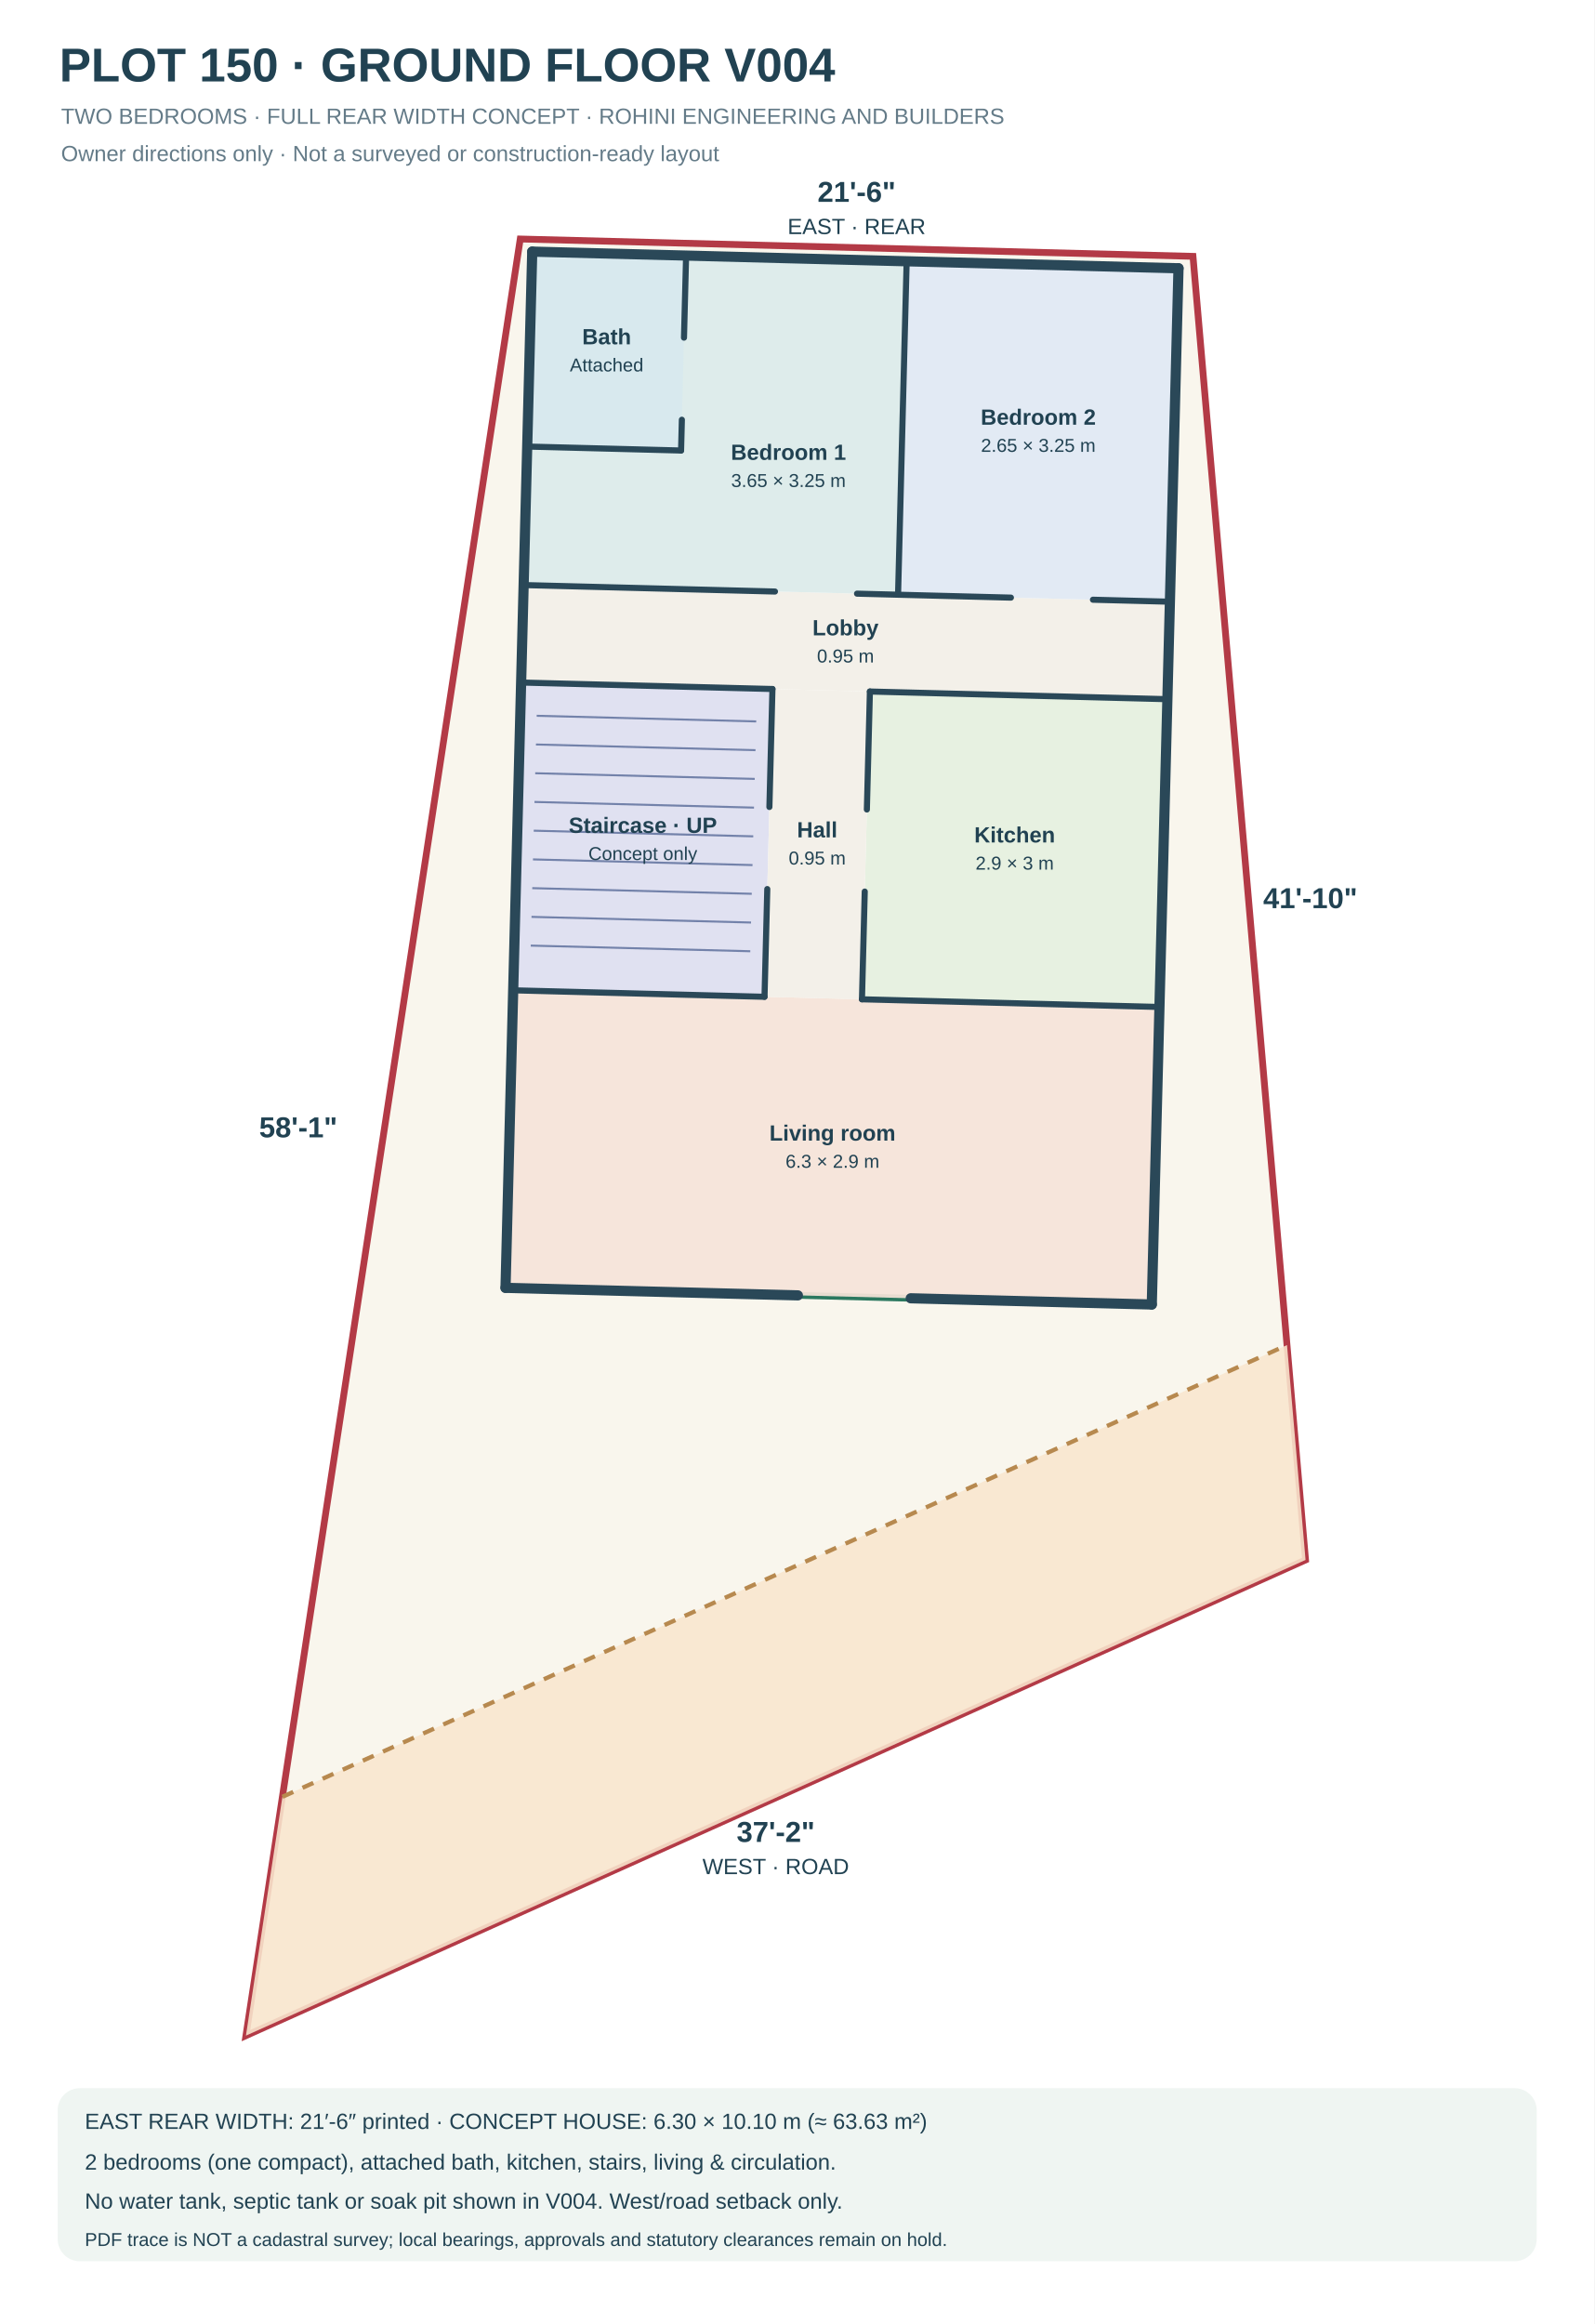
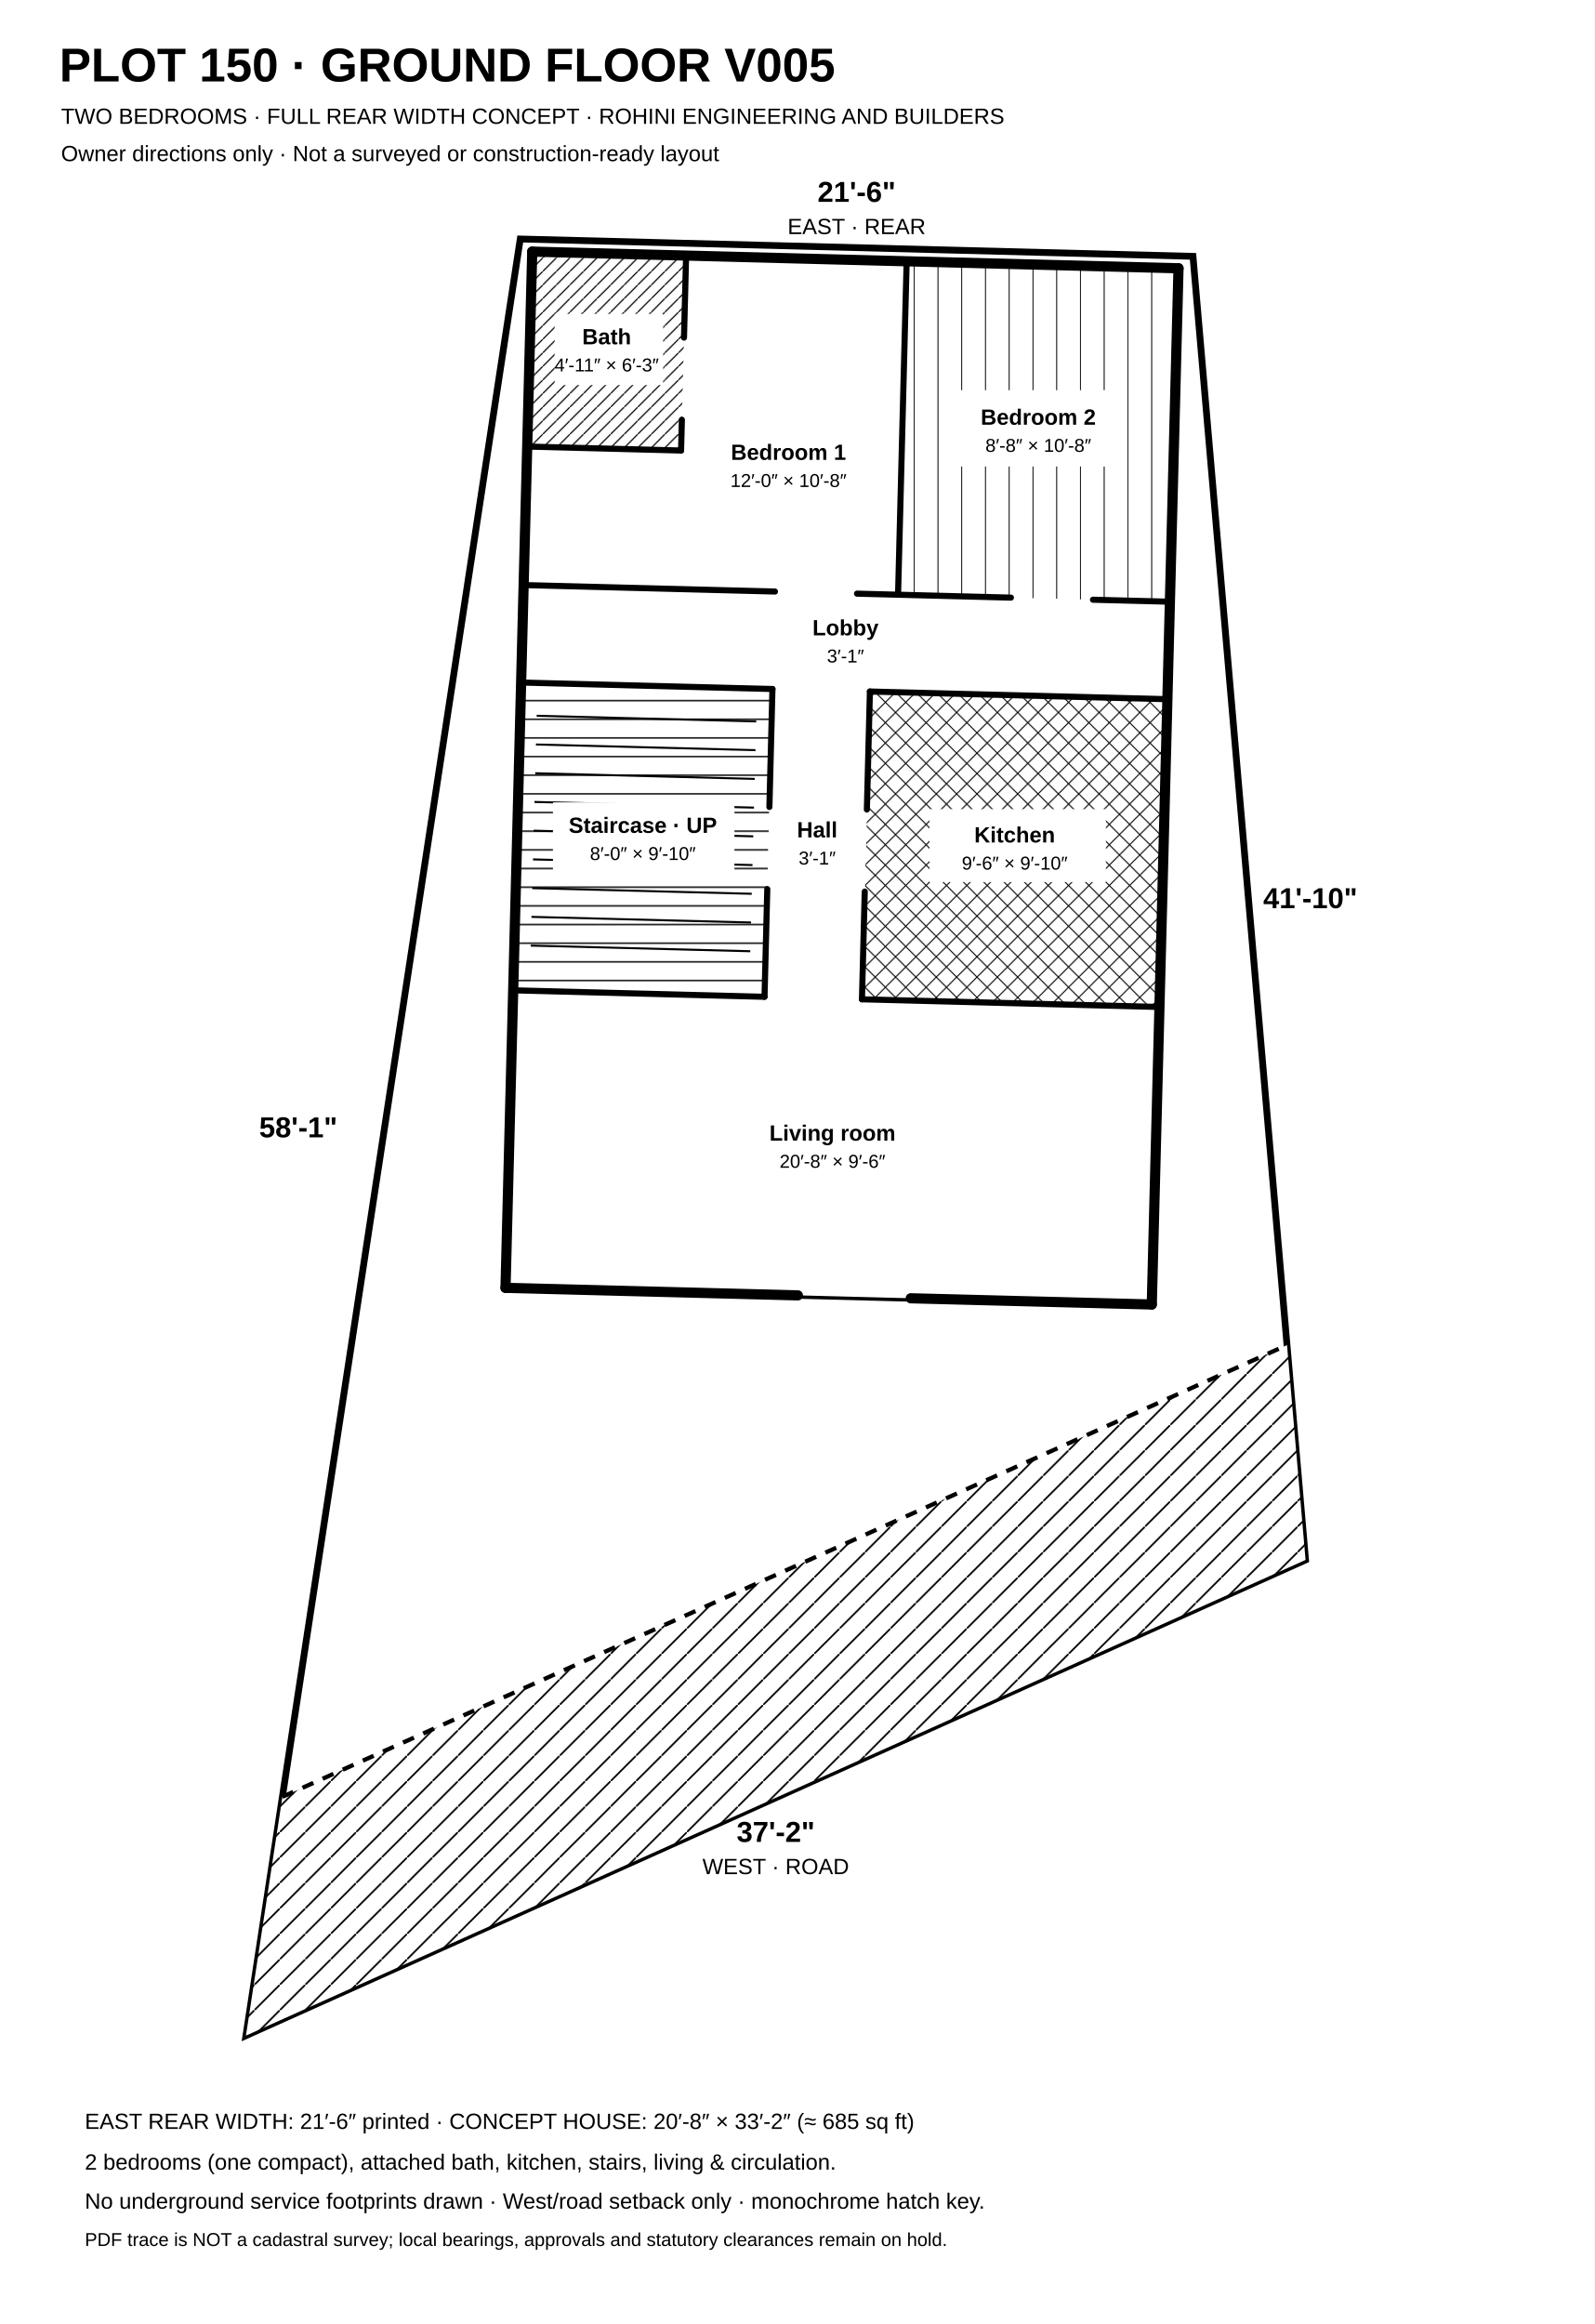
<svg xmlns="http://www.w3.org/2000/svg" width="940" height="1370" viewBox="0 0 940 1370" role="img" aria-labelledby="plot-title plot-desc">
-   <style>text{font-family:Arial,Helvetica,sans-serif;fill:#214252}.hero{font-size:28px;font-weight:700}.sub{font-size:13px;fill:#647b88}.edge{font-size:17px;font-weight:700}.small{font-size:13px}.room{font-size:13px;font-weight:700}.rsmall{font-size:11px}.dim{font-size:15px;font-weight:700;fill:#306b56}</style>
+   <defs>
+     <pattern id="hatch-west" width="15" height="15" patternUnits="userSpaceOnUse">
+       <rect width="15" height="15" fill="#ffffff" />
+       <path d="M0 15 L15 0" fill="none" stroke="#000000" stroke-width="1" />
+     </pattern>
+     <pattern id="hatch-kitchen" width="12" height="12" patternUnits="userSpaceOnUse">
+       <rect width="12" height="12" fill="#ffffff" />
+       <path d="M0 12L12 0 M0 0L12 12" stroke="#000000" stroke-width=".6" fill="none" />
+     </pattern>
+     <pattern id="hatch-stairs" width="11" height="11" patternUnits="userSpaceOnUse">
+       <rect width="11" height="11" fill="#ffffff" />
+       <path d="M0 6L11 6" stroke="#000000" stroke-width=".8" />
+     </pattern>
+     <pattern id="hatch-bath" width="8" height="8" patternUnits="userSpaceOnUse">
+       <rect width="8" height="8" fill="#ffffff" />
+       <path d="M0 8L8 0" stroke="#000000" stroke-width=".7" />
+     </pattern>
+     <pattern id="hatch-bedroom2" width="14" height="14" patternUnits="userSpaceOnUse">
+       <rect width="14" height="14" fill="#ffffff" />
+       <path d="M7 0L7 14" stroke="#000000" stroke-width=".5" />
+     </pattern>
+   </defs>
+   <style>text{font-family:Arial,Helvetica,sans-serif;fill:#000000}.hero{font-size:28px;font-weight:700}.sub{font-size:13px;fill:#000000}.edge{font-size:17px;font-weight:700}.small{font-size:13px}.room{font-size:13px;font-weight:700}.rsmall{font-size:11px}.dim{font-size:15px;font-weight:700;fill:#000000}</style>
  <rect width="940" height="1370" fill="#ffffff" />
-   <text x="35" y="48" class="hero">PLOT 150 · GROUND FLOOR V004</text>
+   <text x="35" y="48" class="hero">PLOT 150 · GROUND FLOOR V005</text>
  <text x="36" y="73" class="sub">TWO BEDROOMS · FULL REAR WIDTH CONCEPT · ROHINI ENGINEERING AND BUILDERS</text>
  <text x="36" y="95" class="sub">Owner directions only · Not a surveyed or construction-ready layout</text>
  <g id="SITE_BOUNDARY">
-     <polygon points="306.72,140.89 703.35,151.11 769.72,919.58 145,1200" fill="#f9f6ed" stroke="#b33a46" stroke-width="4" />
+     <polygon points="306.72,140.89 703.35,151.11 769.72,919.58 145,1200" fill="#ffffff" stroke="#000000" stroke-width="4" />
  </g>
  <g id="FRONT_WEST_SETBACK_ONLY">
-     <polygon points="758.78,792.92 769.72,919.58 145,1200 166.5,1059.22" fill="#f9e6ce" opacity="0.88" />
-     <polyline points="166.5,1059.22 758.78,792.92" fill="none" stroke="#b7894f" stroke-width="2.5" stroke-dasharray="7 6" />
+     <polygon points="758.78,792.92 769.72,919.58 145,1200 166.5,1059.22" fill="url(#hatch-west)" />
+     <polyline points="166.5,1059.22 758.78,792.92" fill="none" stroke="#000000" stroke-width="2.5" stroke-dasharray="7 6" />
  </g>
  <g id="HOUSE_RECTANGULAR_CONCEPT">
-     <polygon points="313.79,148.33 694.81,158.15 679.06,769 298.04,759.18" fill="#fff" stroke="#2b785f" stroke-width="4" />
+     <polygon points="313.79,148.33 694.81,158.15 679.06,769 298.04,759.18" fill="#ffffff" stroke="#000000" stroke-width="4" />
  </g>
  <g id="ROOM_FOOTPRINTS">
-     <polygon id="LIVING" points="302.56,583.79 683.59,593.61 679.06,769 298.04,759.18" fill="#f5e3d8" opacity="0.93" />
-     <polygon id="KITCHEN" points="512.87,407.65 688.26,412.17 683.59,593.61 508.19,589.09" fill="#e5f0df" opacity="0.93" />
-     <polygon id="STAIRS" points="307.24,402.35 455.41,406.17 450.74,587.61 302.56,583.79" fill="#dedff0" opacity="0.93" />
-     <polygon id="PASSAGE" points="455.41,406.17 512.87,407.65 508.19,589.09 450.74,587.61" fill="#f2efe7" opacity="0.93" />
-     <polygon id="REARHALL" points="308.72,344.89 689.74,354.71 688.26,412.17 307.24,402.35" fill="#f2efe7" opacity="0.93" />
-     <polygon id="BED-01" points="313.79,148.33 534.54,154.02 529.47,350.58 308.72,344.89" fill="#dcebea" opacity="0.93" />
-     <polygon id="BED-02" points="534.54,154.02 694.81,158.15 689.74,354.71 529.47,350.58" fill="#e0e9f3" opacity="0.93" />
-     <polygon id="BATH-01" points="313.79,148.33 404.51,150.67 401.54,265.58 310.82,263.24" fill="#d7e9ee" opacity="0.93" />
+     <polygon id="LIVING" points="302.56,583.79 683.59,593.61 679.06,769 298.04,759.18" fill="#ffffff" />
+     <polygon id="KITCHEN" points="512.87,407.65 688.26,412.17 683.59,593.61 508.19,589.09" fill="url(#hatch-kitchen)" />
+     <polygon id="STAIRS" points="307.24,402.35 455.41,406.17 450.74,587.61 302.56,583.79" fill="url(#hatch-stairs)" />
+     <polygon id="PASSAGE" points="455.41,406.17 512.87,407.65 508.19,589.09 450.74,587.61" fill="#ffffff" />
+     <polygon id="REARHALL" points="308.72,344.89 689.74,354.71 688.26,412.17 307.24,402.35" fill="#ffffff" />
+     <polygon id="BED-01" points="313.79,148.33 534.54,154.02 529.47,350.58 308.72,344.89" fill="#ffffff" />
+     <polygon id="BED-02" points="534.54,154.02 694.81,158.15 689.74,354.71 529.47,350.58" fill="url(#hatch-bedroom2)" />
+     <polygon id="BATH-01" points="313.79,148.33 404.51,150.67 401.54,265.58 310.82,263.24" fill="url(#hatch-bath)" />
  </g>
-   <g id="PARTITIONS_AND_DOORS" stroke="#2a4858" stroke-linecap="round">
+   <g id="PARTITIONS_AND_DOORS" stroke="#000000" stroke-linecap="round">
    <line x1="313.79" y1="148.33" x2="694.81" y2="158.15" stroke-width="6" />
    <line x1="694.81" y1="158.15" x2="679.06" y2="769" stroke-width="6" />
    <line x1="298.04" y1="759.18" x2="470.41" y2="763.62" stroke-width="6" />
    <line x1="536.94" y1="765.34" x2="679.06" y2="769" stroke-width="6" />
    <line x1="313.79" y1="148.33" x2="298.04" y2="759.18" stroke-width="6" />
    <line x1="534.54" y1="154.02" x2="529.47" y2="350.58" stroke-width="3.6" />
    <line x1="404.51" y1="150.67" x2="403.26" y2="199.05" stroke-width="3.6" />
    <line x1="402.01" y1="247.44" x2="401.54" y2="265.58" stroke-width="3.6" />
    <line x1="310.82" y1="263.24" x2="401.54" y2="265.58" stroke-width="3.6" />
    <line x1="308.72" y1="344.89" x2="456.9" y2="348.71" stroke-width="3.6" />
    <line x1="505.28" y1="349.96" x2="596" y2="352.3" stroke-width="3.6" />
    <line x1="644.38" y1="353.54" x2="689.74" y2="354.71" stroke-width="3.6" />
    <line x1="307.24" y1="402.35" x2="455.41" y2="406.17" stroke-width="3.6" />
    <line x1="512.87" y1="407.65" x2="688.26" y2="412.17" stroke-width="3.6" />
    <line x1="455.41" y1="406.17" x2="453.62" y2="475.72" stroke-width="3.6" />
    <line x1="452.37" y1="524.1" x2="450.74" y2="587.61" stroke-width="3.6" />
    <line x1="512.87" y1="407.65" x2="511.08" y2="477.2" stroke-width="3.6" />
    <line x1="509.83" y1="525.58" x2="508.19" y2="589.09" stroke-width="3.6" />
    <line x1="302.56" y1="583.79" x2="450.74" y2="587.61" stroke-width="3.6" />
    <line x1="508.19" y1="589.09" x2="683.59" y2="593.61" stroke-width="3.6" />
  </g>
-   <g id="STAIR_FLIGHT_GRAPHIC" stroke="#7382aa" stroke-width="1.2">
+   <g id="STAIR_FLIGHT_GRAPHIC" stroke="#000000" stroke-width="1.2">
    <line x1="316.42" y1="421.95" x2="445.84" y2="425.29" />
    <line x1="315.98" y1="438.88" x2="445.41" y2="442.22" />
    <line x1="315.54" y1="455.82" x2="444.97" y2="459.16" />
    <line x1="315.11" y1="472.75" x2="444.53" y2="476.09" />
    <line x1="314.67" y1="489.69" x2="444.1" y2="493.02" />
    <line x1="314.23" y1="506.62" x2="443.66" y2="509.96" />
    <line x1="313.8" y1="523.56" x2="443.22" y2="526.89" />
    <line x1="313.36" y1="540.49" x2="442.79" y2="543.83" />
    <line x1="312.92" y1="557.43" x2="442.35" y2="560.76" />
  </g>
  <g id="LABEL_LIVING" text-anchor="middle">
    <text class="room" x="490.81" y="672.39">Living room</text>
-     <text class="rsmall" x="490.81" y="688.39">6.3 × 2.9 m</text>
+     <text class="rsmall" x="490.81" y="688.39">20′-8″ × 9′-6″</text>
  </g>
  <g id="LABEL_KITCHEN" text-anchor="middle">
+     <rect x="548" y="477" width="104" height="43" fill="#ffffff" />
    <text class="room" x="598.23" y="496.63">Kitchen</text>
-     <text class="rsmall" x="598.23" y="512.63">2.9 × 3 m</text>
+     <text class="rsmall" x="598.23" y="512.63">9′-6″ × 9′-10″</text>
  </g>
  <g id="LABEL_STAIRS" text-anchor="middle">
+     <rect x="326" y="473" width="107" height="42" fill="#ffffff" />
    <text class="room" x="378.99" y="490.98">Staircase · UP</text>
-     <text class="rsmall" x="378.99" y="506.98">Concept only</text>
+     <text class="rsmall" x="378.99" y="506.98">8′-0″ × 9′-10″</text>
  </g>
  <g id="LABEL_PASSAGE" text-anchor="middle">
    <text class="room" x="481.8" y="493.63">Hall</text>
-     <text class="rsmall" x="481.8" y="509.63">0.95 m</text>
+     <text class="rsmall" x="481.8" y="509.63">3′-1″</text>
  </g>
  <g id="LABEL_REARHALL" text-anchor="middle">
    <text class="room" x="498.49" y="374.53">Lobby</text>
-     <text class="rsmall" x="498.49" y="390.53">0.95 m</text>
+     <text class="rsmall" x="498.49" y="390.53">3′-1″</text>
  </g>
  <g id="LABEL_BED-01" text-anchor="middle">
    <text class="room" x="464.85" y="271.08">Bedroom 1</text>
-     <text class="rsmall" x="464.85" y="287.08">3.65 × 3.25 m</text>
+     <text class="rsmall" x="464.85" y="287.08">12′-0″ × 10′-8″</text>
  </g>
  <g id="LABEL_BED-02" text-anchor="middle">
+     <rect x="564" y="230" width="98" height="45" fill="#ffffff" />
    <text class="room" x="612.14" y="250.37">Bedroom 2</text>
-     <text class="rsmall" x="612.14" y="266.37">2.65 × 3.25 m</text>
+     <text class="rsmall" x="612.14" y="266.37">8′-8″ × 10′-8″</text>
  </g>
  <g id="LABEL_BATH-01" text-anchor="middle">
+     <rect x="327" y="185" width="64" height="42" fill="#ffffff" />
    <text class="room" x="357.67" y="202.96">Bath</text>
-     <text class="rsmall" x="357.67" y="218.96">Attached</text>
+     <text class="rsmall" x="357.67" y="218.96">4′-11″ × 6′-3″</text>
  </g>
  <text class="edge" x="505.04" y="119" text-anchor="middle">21'-6"</text>
  <text class="small" x="505.04" y="138" text-anchor="middle">EAST · REAR</text>
  <text class="edge" x="772.54" y="535.35" text-anchor="middle">41'-10"</text>
  <text class="edge" x="457.36" y="1085.79" text-anchor="middle">37'-2"</text>
  <text class="small" x="457.36" y="1104.79" text-anchor="middle">WEST · ROAD</text>
  <text class="edge" x="175.86" y="670.44" text-anchor="middle">58'-1"</text>
  <g id="LEGEND">
-     <rect x="34" y="1231" width="872" height="102" fill="#eff5f2" rx="13" />
-     <text x="50" y="1255" class="small">EAST REAR WIDTH: 21′-6″ printed · CONCEPT HOUSE: 6.30 × 10.10 m (≈ 63.63 m²)</text>
+     <rect x="34" y="1231" width="872" height="102" fill="#ffffff" rx="13" />
+     <text x="50" y="1255" class="small">EAST REAR WIDTH: 21′-6″ printed · CONCEPT HOUSE: 20′-8″ × 33′-2″ (≈ 685 sq ft)</text>
    <text x="50" y="1279" class="small">2 bedrooms (one compact), attached bath, kitchen, stairs, living &amp; circulation.</text>
-     <text x="50" y="1302" class="small">No water tank, septic tank or soak pit shown in V004. West/road setback only.</text>
+     <text x="50" y="1302" class="small">No underground service footprints drawn · West/road setback only · monochrome hatch key.</text>
    <text x="50" y="1324" class="rsmall">PDF trace is NOT a cadastral survey; local bearings, approvals and statutory clearances remain on hold.</text>
  </g>
</svg>
